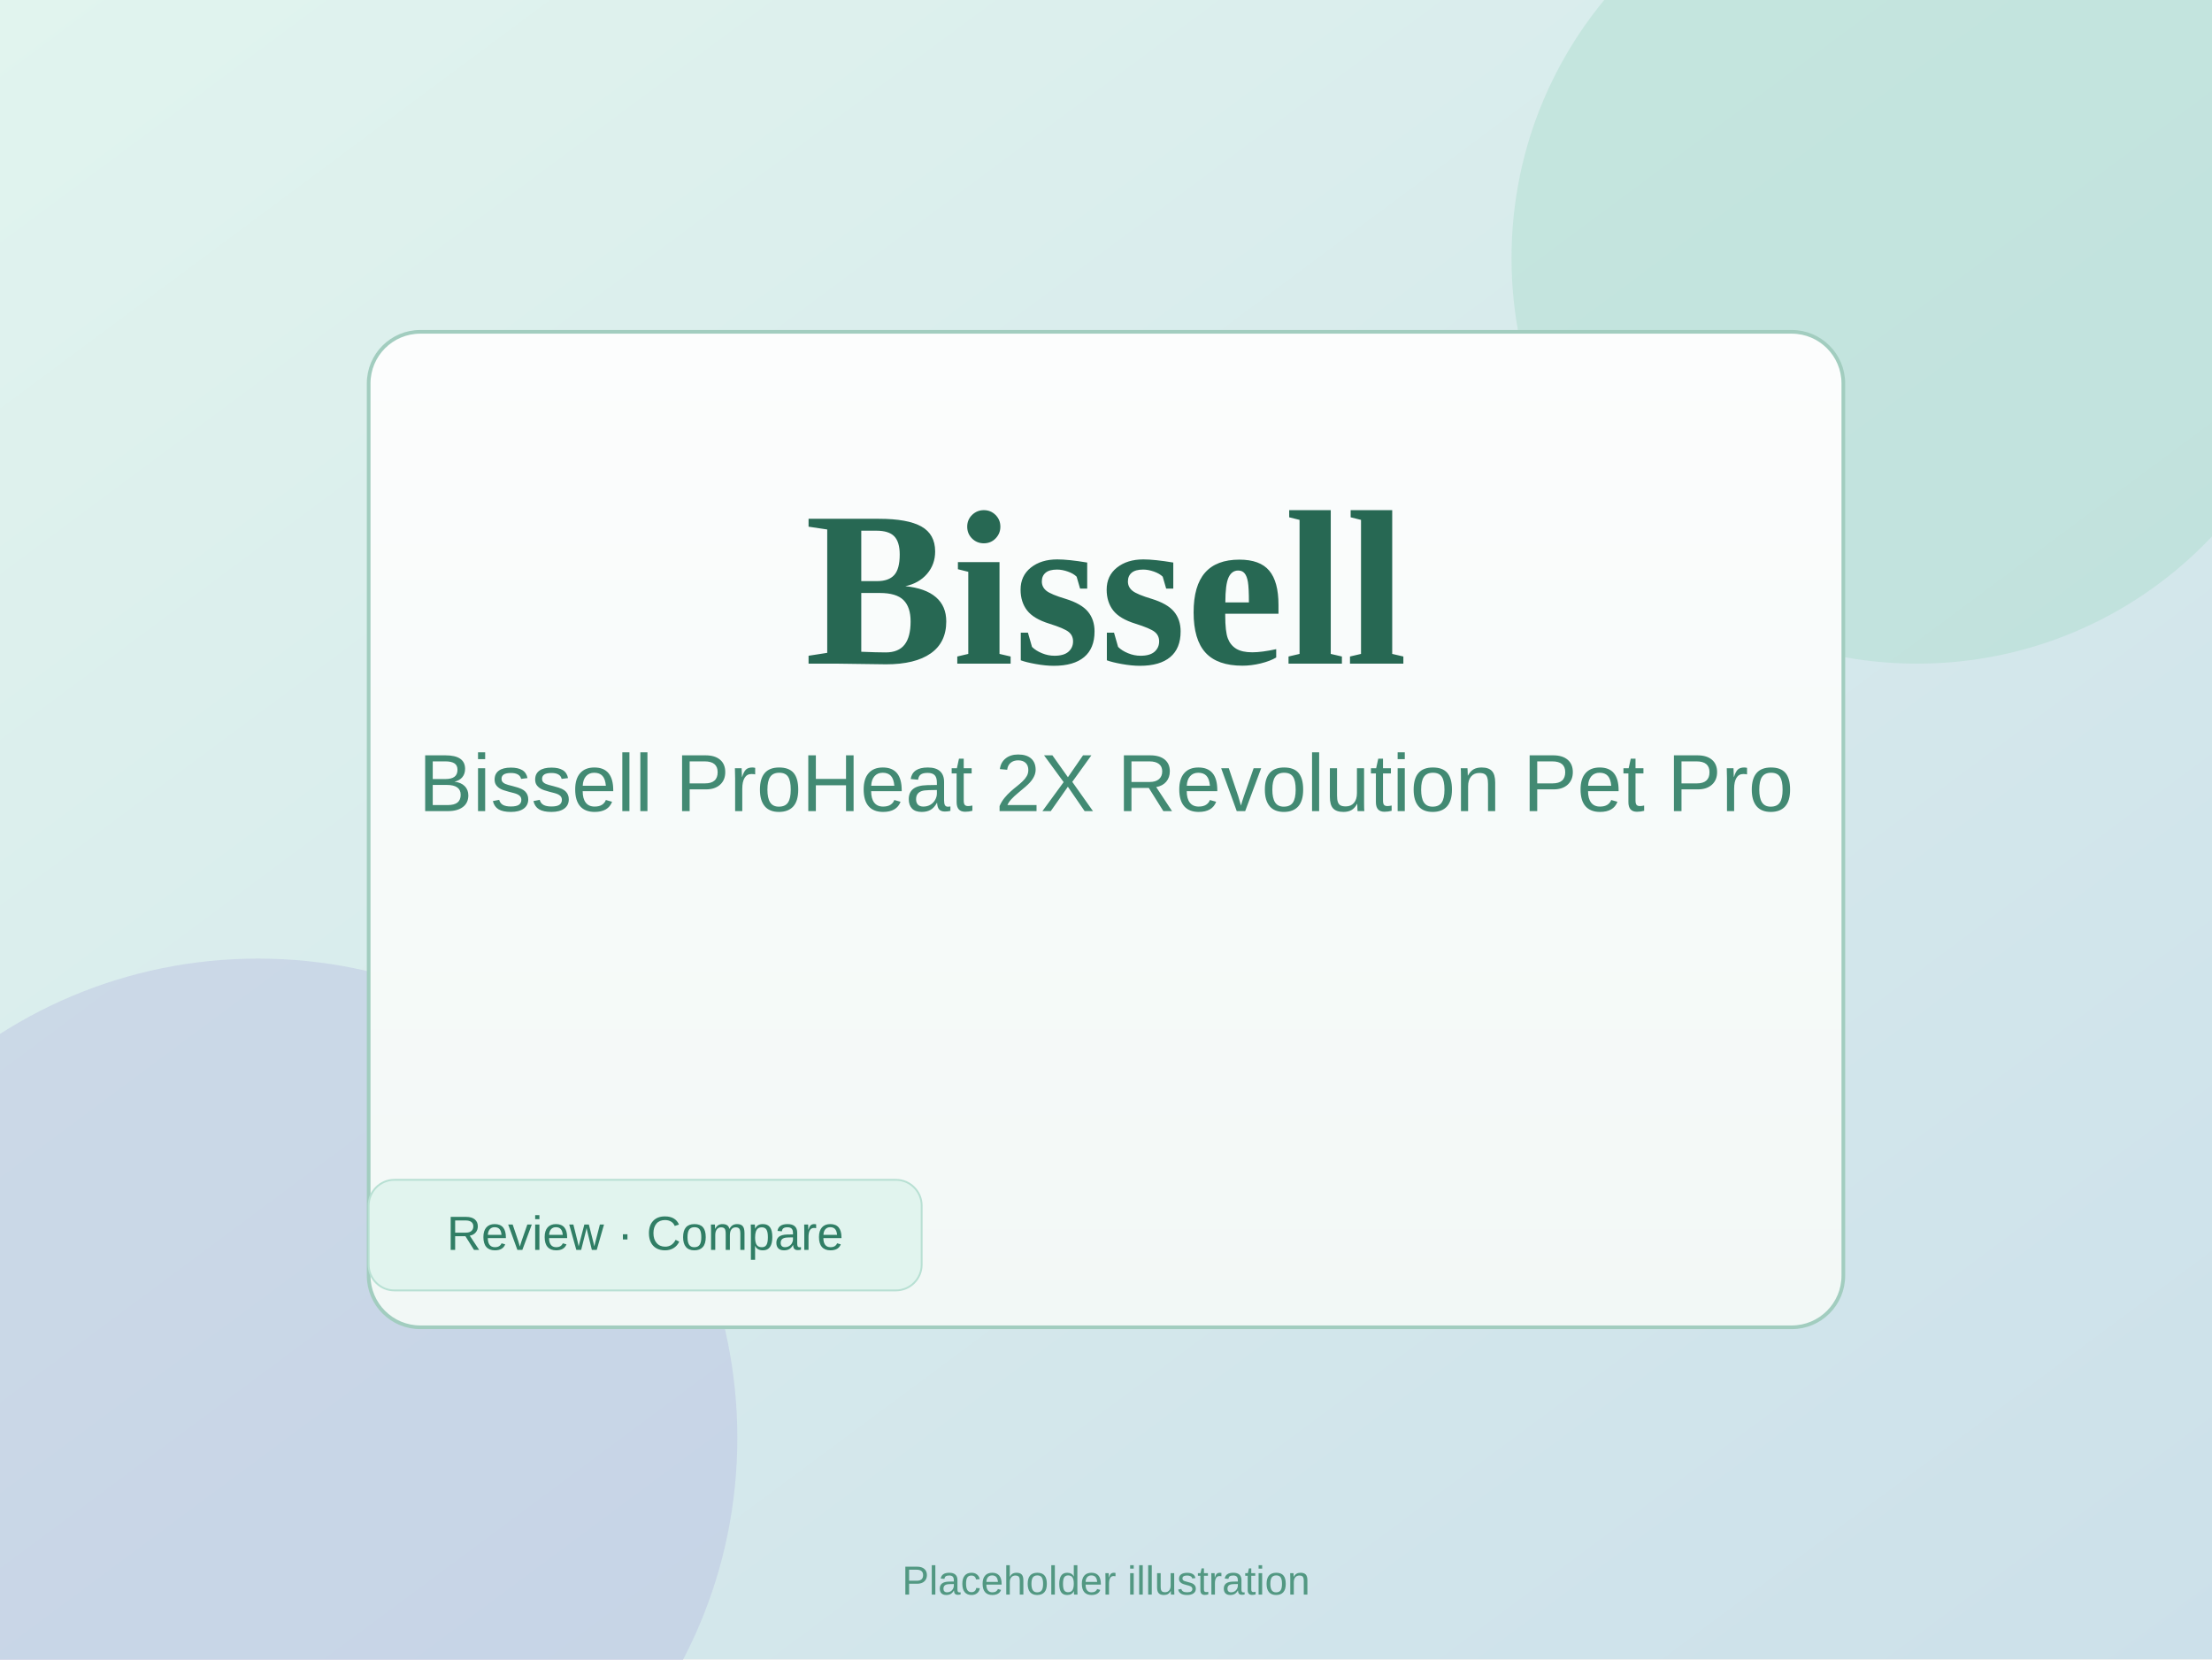
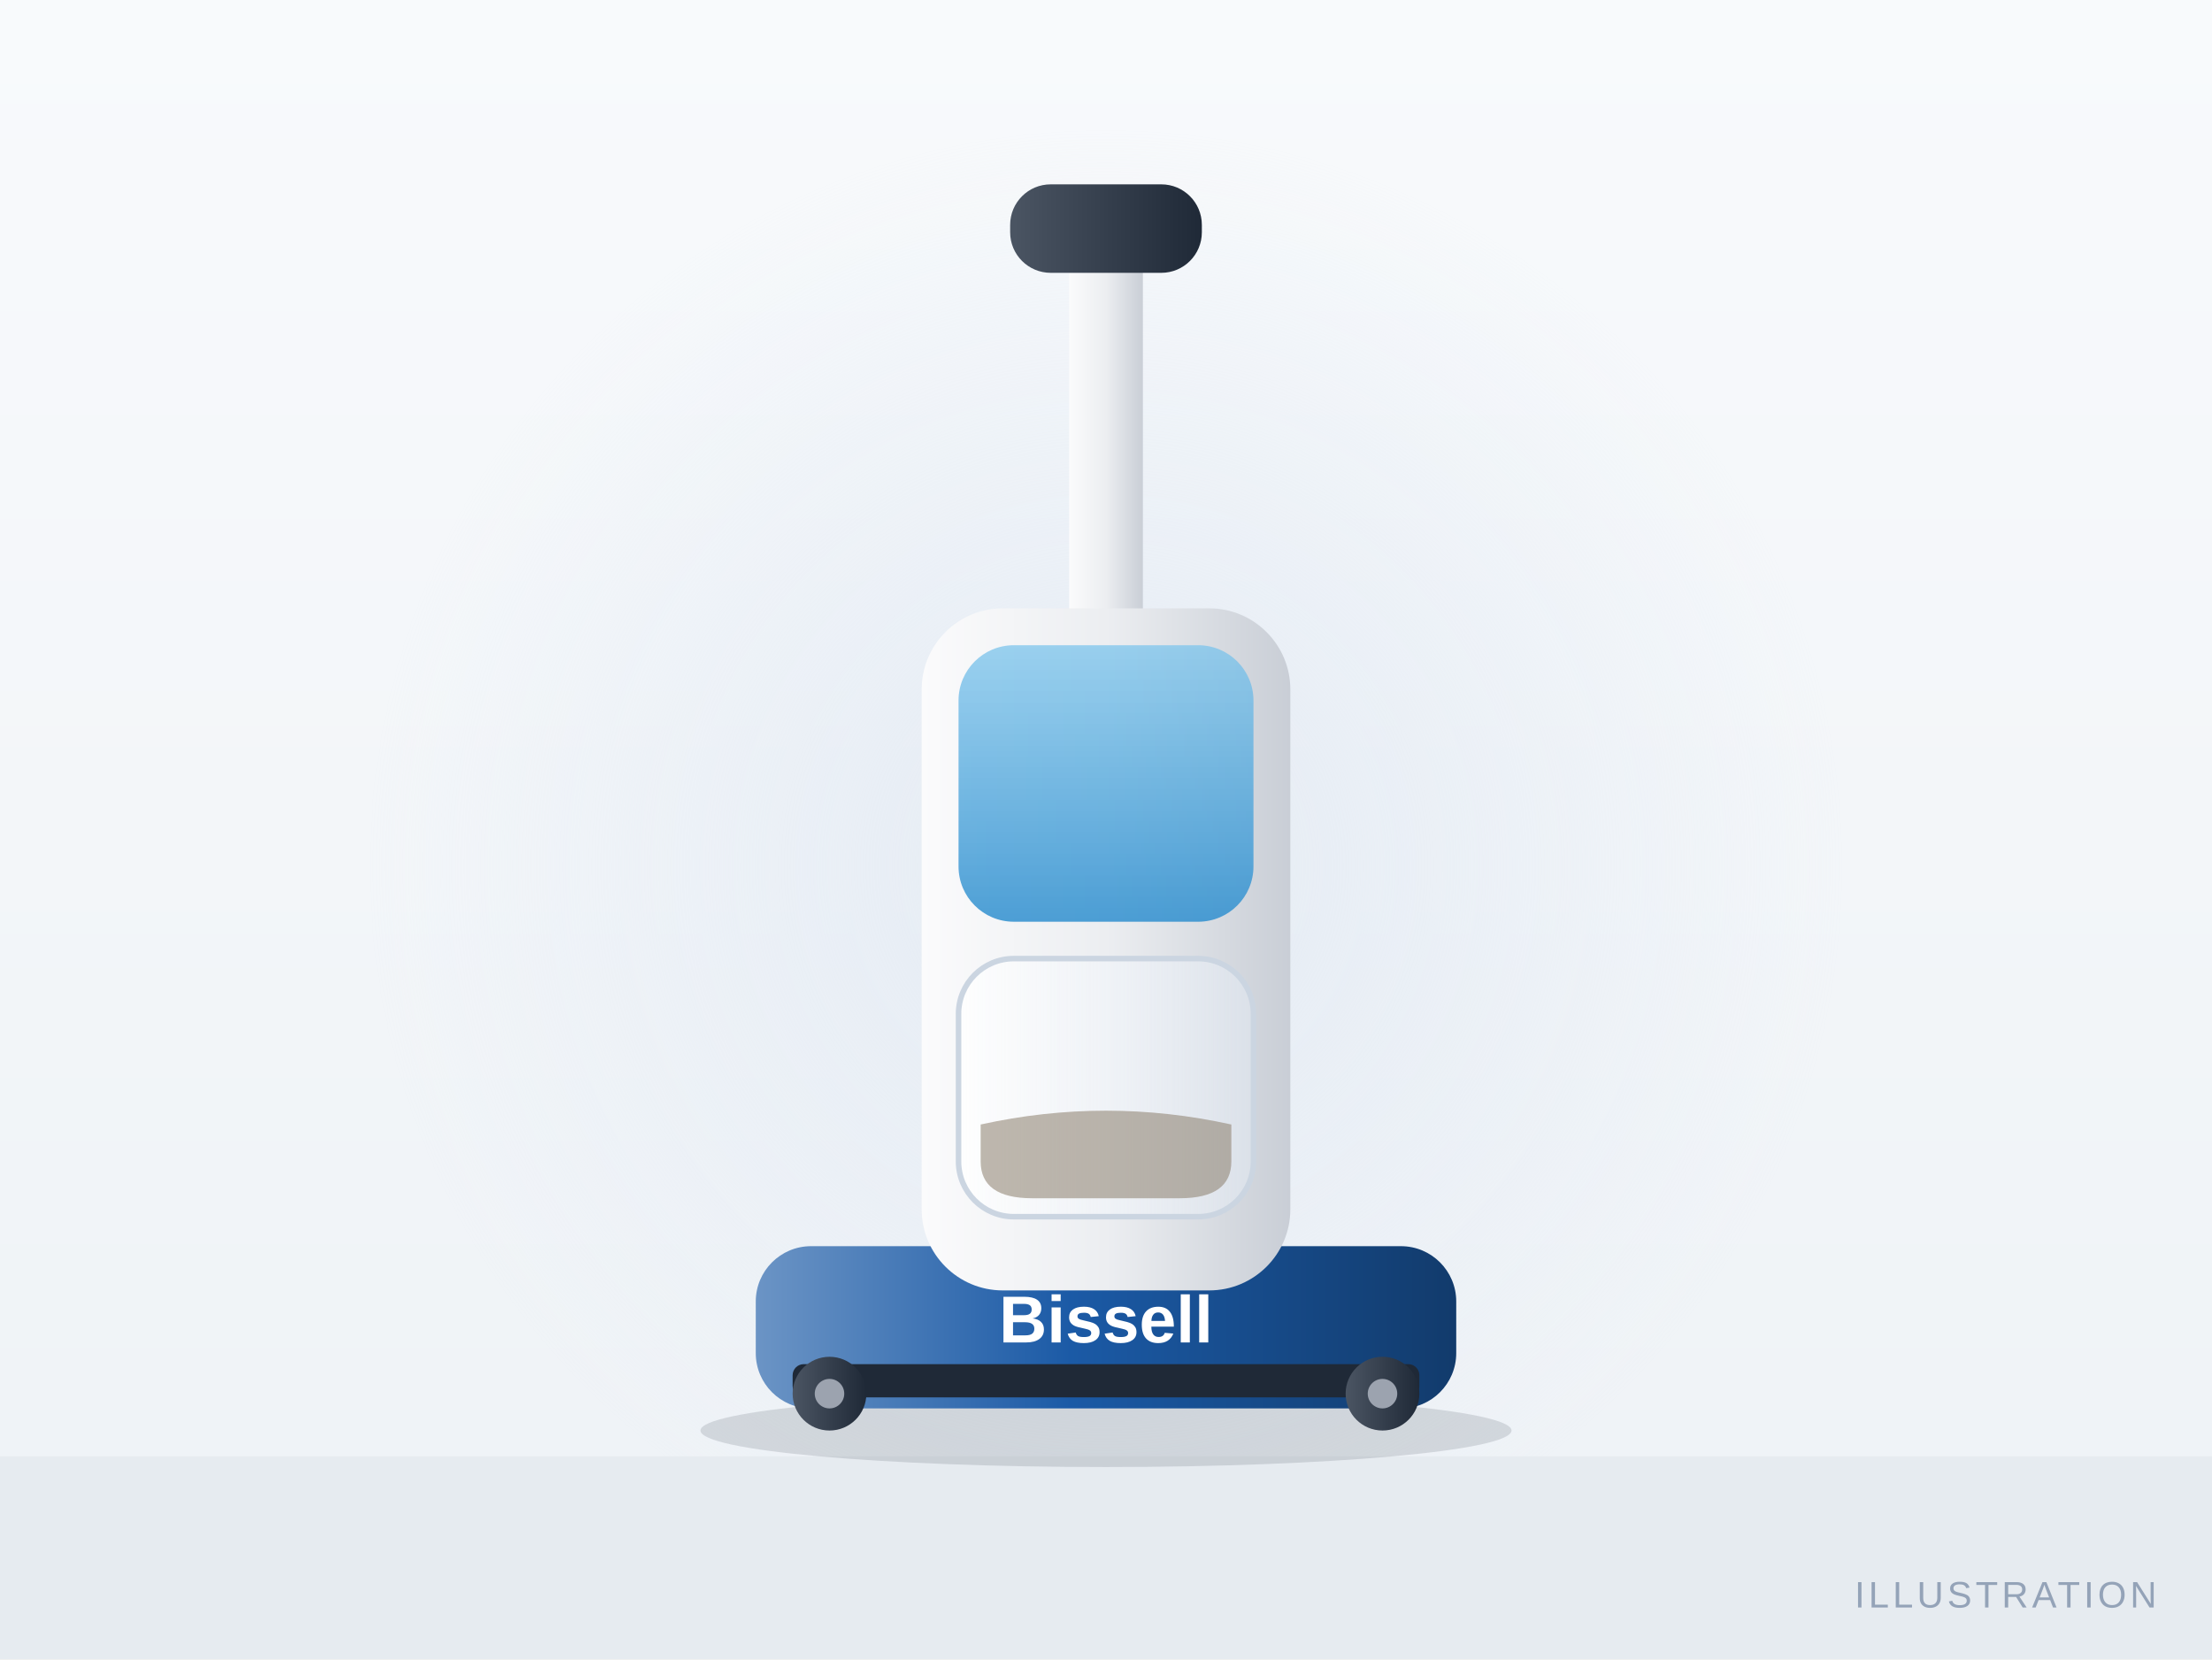
- <svg xmlns="http://www.w3.org/2000/svg" width="1200" height="900" viewBox="0 0 1200 900" role="img" aria-label="Bissell ProHeat 2X Revolution Pet Pro — placeholder image">
+ <svg xmlns="http://www.w3.org/2000/svg" width="1200" height="900" viewBox="0 0 1200 900" role="img" aria-label="Illustration of the Bissell ProHeat 2X Revolution Pet Pro">
  <defs>
-     <linearGradient id="bg" x1="0" y1="0" x2="1" y2="1">
-       <stop offset="0" stop-color="hsl(161, 48%, 92%)" />
-       <stop offset="1" stop-color="hsl(201, 42%, 86%)" />
+     <linearGradient id="g-bg" x1="0" y1="0" x2="0" y2="1">
+       <stop offset="0" stop-color="#f8fafc" />
+       <stop offset="1" stop-color="#eef2f6" />
    </linearGradient>
-     <linearGradient id="card" x1="0" y1="0" x2="0" y2="1">
-       <stop offset="0" stop-color="hsl(161, 34%, 99%)" />
-       <stop offset="1" stop-color="hsl(161, 30%, 96%)" />
+     <radialGradient id="g-halo" cx="0.5" cy="0.5" r="0.5">
+       <stop offset="0" stop-color="#e4ebf4" />
+       <stop offset="1" stop-color="#e4ebf4" stop-opacity="0" />
+     </radialGradient>
+     <linearGradient id="g-body" x1="0" y1="0" x2="1" y2="0">
+       <stop offset="0" stop-color="#6b94c5" />
+       <stop offset="0.45" stop-color="#1b5aa6" />
+       <stop offset="1" stop-color="#123b6c" />
+     </linearGradient>
+     <linearGradient id="g-plastic" x1="0" y1="0" x2="1" y2="0">
+       <stop offset="0" stop-color="#fbfbfc" />
+       <stop offset="0.5" stop-color="#eceef1" />
+       <stop offset="1" stop-color="#c9ced6" />
+     </linearGradient>
+     <linearGradient id="g-dark" x1="0" y1="0" x2="1" y2="0">
+       <stop offset="0" stop-color="#4b5563" />
+       <stop offset="1" stop-color="#1f2937" />
+     </linearGradient>
+     <linearGradient id="g-metal" x1="0" y1="0" x2="1" y2="0">
+       <stop offset="0" stop-color="#f3f4f6" />
+       <stop offset="0.5" stop-color="#a7adb7" />
+       <stop offset="1" stop-color="#d7dbe0" />
+     </linearGradient>
+     <linearGradient id="g-clear" x1="0" y1="0" x2="1" y2="0">
+       <stop offset="0" stop-color="#ffffff" stop-opacity="0.85" />
+       <stop offset="1" stop-color="#e4ebf4" stop-opacity="0.55" />
+     </linearGradient>
+     <linearGradient id="g-water" x1="0" y1="0" x2="0" y2="1">
+       <stop offset="0" stop-color="#7cc4ec" stop-opacity="0.75" />
+       <stop offset="1" stop-color="#2f8fcf" stop-opacity="0.85" />
+     </linearGradient>
+     <linearGradient id="g-shine" x1="0" y1="0" x2="1" y2="0">
+       <stop offset="0" stop-color="#ffffff" stop-opacity="0" />
+       <stop offset="0.5" stop-color="#ffffff" stop-opacity="0.35" />
+       <stop offset="1" stop-color="#ffffff" stop-opacity="0" />
    </linearGradient>
  </defs>
-   <rect width="1200" height="900" fill="url(#bg)" />
-   <circle cx="1040" cy="140" r="220" fill="hsl(161, 40%, 78%)" opacity="0.5" />
-   <circle cx="140" cy="780" r="260" fill="hsl(231, 40%, 80%)" opacity="0.45" />
-   <rect x="200" y="180" rx="28" width="800" height="540" fill="url(#card)" stroke="hsl(161, 30%, 72%)" stroke-width="2" />
-   <text x="600" y="360" text-anchor="middle" font-family="Georgia, 'Times New Roman', serif" font-size="120" font-weight="700" fill="hsl(161, 45%, 28%)">Bissell</text>
-   <text x="600" y="440" text-anchor="middle" font-family="Arial, Helvetica, sans-serif" font-size="44" fill="hsl(161, 35%, 40%)">Bissell ProHeat 2X Revolution Pet Pro</text>
-   <rect x="200" y="640" rx="14" width="300" height="60" fill="hsl(161, 45%, 92%)" stroke="hsl(161, 40%, 80%)" />
-   <text x="350" y="678" text-anchor="middle" font-family="Arial, Helvetica, sans-serif" font-size="26" fill="hsl(161, 45%, 34%)">Review · Compare</text>
-   <text x="600" y="865" text-anchor="middle" font-family="Arial, Helvetica, sans-serif" font-size="22" fill="hsl(161, 30%, 46%)">Placeholder illustration</text>
+   <rect width="1200" height="900" fill="url(#g-bg)" />
+   <circle cx="600" cy="470" r="400" fill="url(#g-halo)" />
+   <rect x="0" y="790" width="1200" height="110" fill="#e6ebf0" />
+   <g transform="translate(600 770) scale(1) translate(-600 -770)">
+     <ellipse cx="600" cy="776" rx="220" ry="19.8" fill="#0f172a" opacity="0.13" />
+     <rect x="410" y="676" width="380" height="88" rx="30" fill="url(#g-body)" />
+     <rect x="430" y="740" width="340" height="18" rx="6" fill="#1f2937" />
+     <circle cx="450" cy="756" r="20" fill="url(#g-dark)" />
+     <circle cx="450" cy="756" r="8" fill="#9ca3af" />
+     <circle cx="750" cy="756" r="20" fill="url(#g-dark)" />
+     <circle cx="750" cy="756" r="8" fill="#9ca3af" />
+     <rect x="580" y="130" width="40" height="230" rx="12" fill="url(#g-plastic)" />
+     <rect x="548" y="100" width="104" height="48" rx="22" fill="url(#g-dark)" />
+     <rect x="500" y="330" width="200" height="370" rx="44" fill="url(#g-plastic)" />
+     <rect x="520" y="350" width="160" height="150" rx="30" fill="url(#g-water)" />
+     <rect x="520" y="520" width="160" height="140" rx="30" fill="url(#g-clear)" stroke="#cbd5e1" stroke-width="3" />
+     <path d="M532 610 Q600 595 668 610 L668 630 Q668 650 640 650 L560 650 Q532 650 532 630 Z" fill="#8b7d6b" opacity="0.55" />
+     <text x="600" y="718" text-anchor="middle" dominant-baseline="middle" font-family="Arial, Helvetica, sans-serif" font-weight="700" font-size="36.0" fill="#ffffff">Bissell</text>
+   </g>
+   <text x="1170" y="872" text-anchor="end" font-family="Arial, Helvetica, sans-serif" font-size="20" letter-spacing="2" fill="#94a3b8">ILLUSTRATION</text>
</svg>
